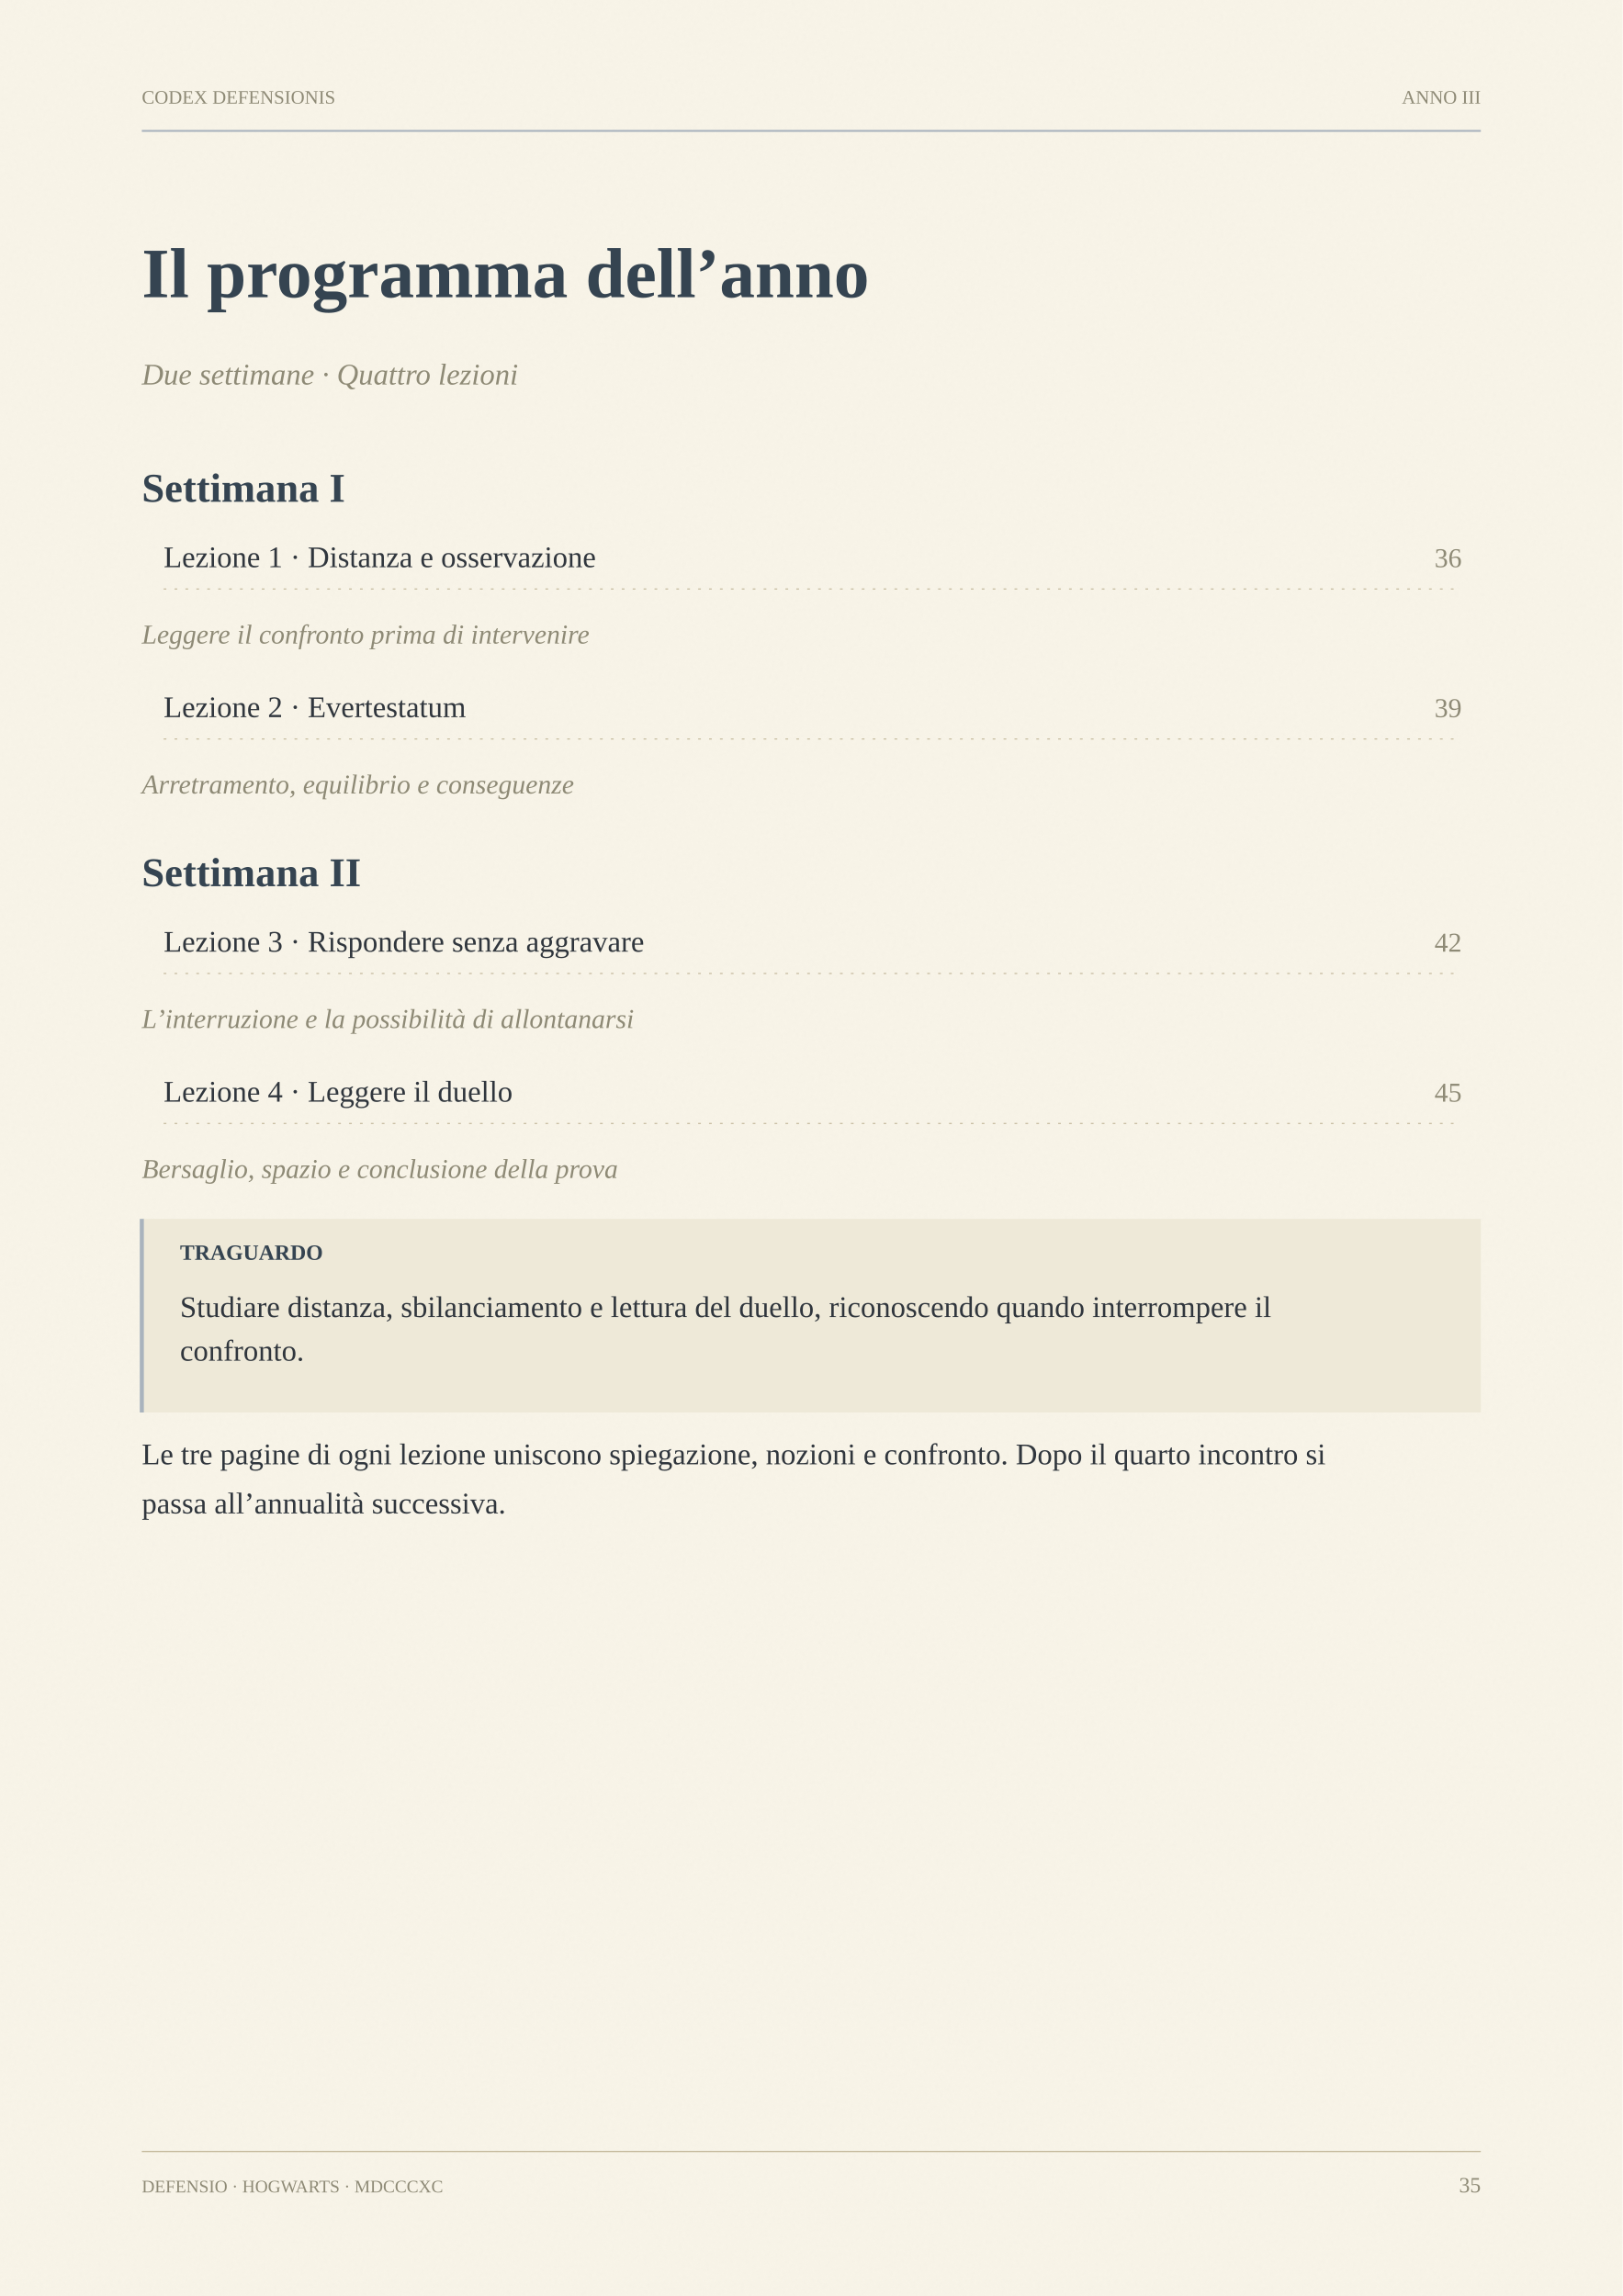
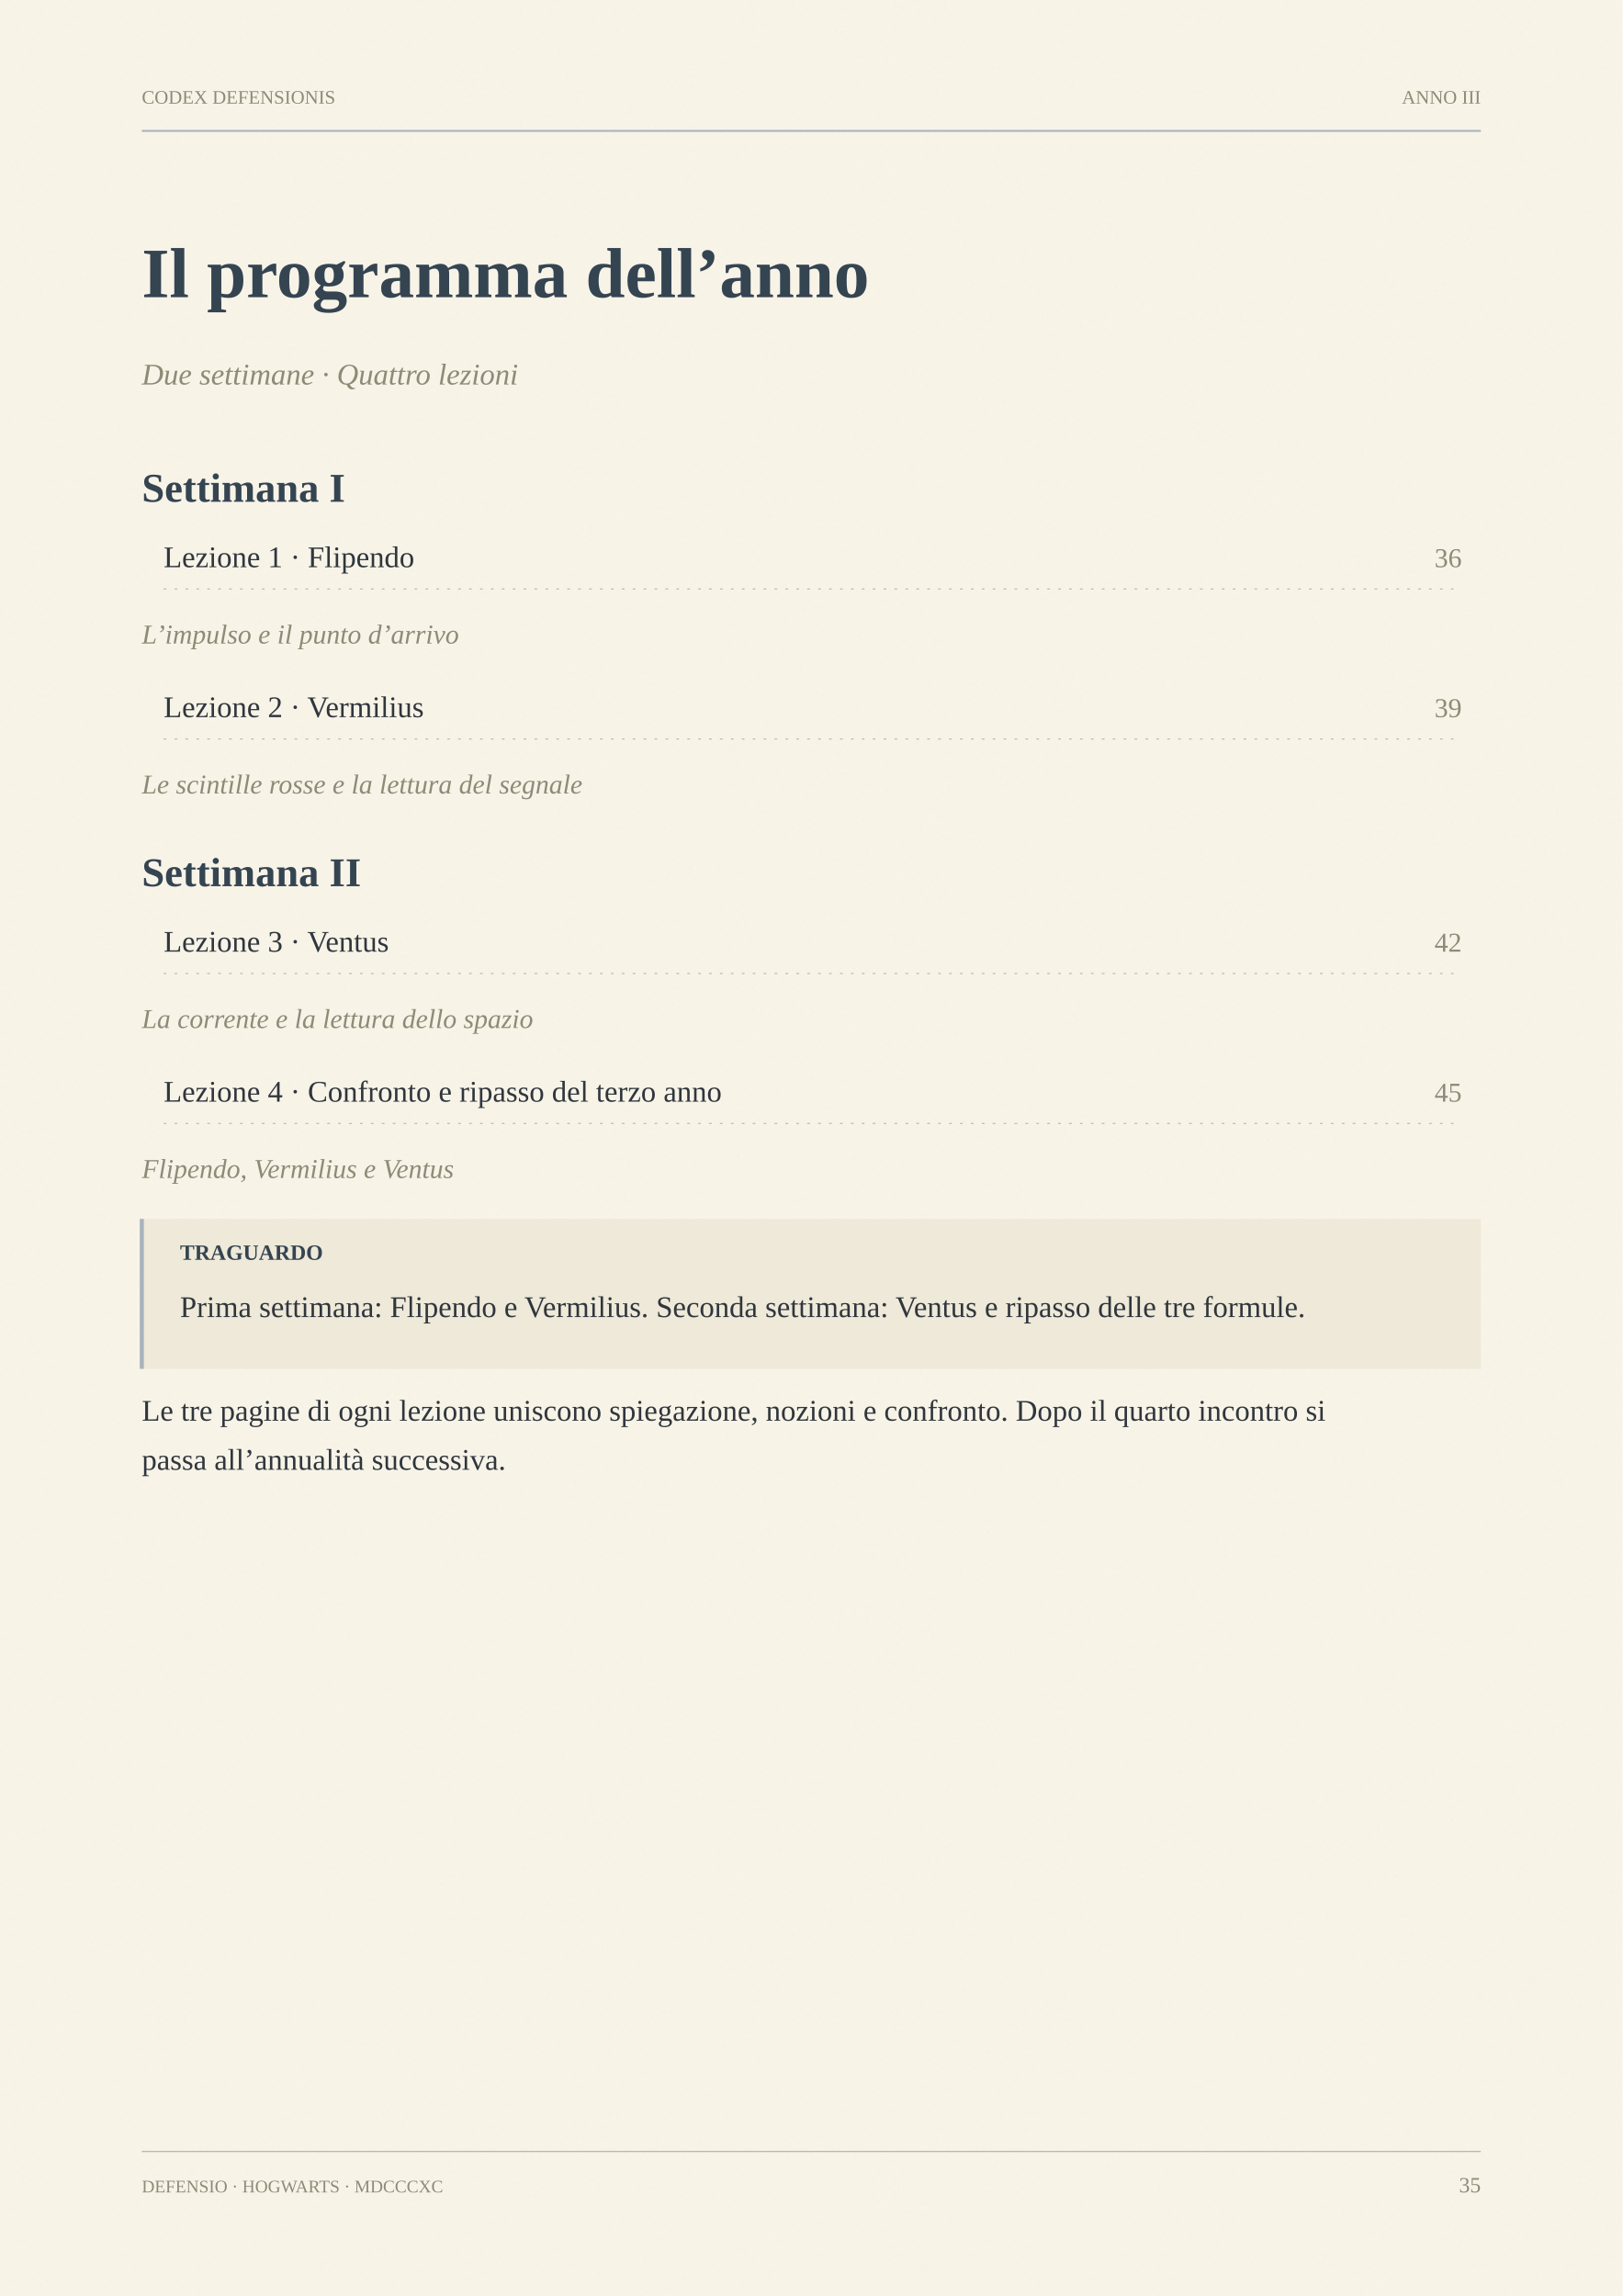
<svg xmlns="http://www.w3.org/2000/svg" width="595" height="842" viewBox="0 0 595 842">
  <defs>
    <filter id="grain">
      <feTurbulence type="fractalNoise" baseFrequency=".7" numOctaves="3" stitchTiles="stitch" />
      <feColorMatrix type="saturate" values="0" />
    </filter>
    <pattern id="paper" width="595" height="842" patternUnits="userSpaceOnUse">
      <rect width="595" height="842" filter="url(#grain)" opacity=".17" />
    </pattern>
    <linearGradient id="leather">
      <stop stop-color="#0e141a" />
      <stop offset=".12" stop-color="#394652" />
      <stop offset=".6" stop-color="#232f3b" />
      <stop offset="1" stop-color="#090e14" />
    </linearGradient>
  </defs>
  <rect width="595" height="842" fill="#f8f4e8" />
  <rect width="595" height="842" fill="url(#paper)" opacity=".17" />
  <text x="52" y="38" font-family="Georgia, Times New Roman, serif" font-size="7" fill="#8e8a76">CODEX DEFENSIONIS</text>
  <text x="543" y="38" font-family="Georgia, Times New Roman, serif" font-size="7" fill="#8e8a76" text-anchor="end">ANNO III</text>
  <path d="M52 48H543" stroke="#a9b3bd" stroke-width=".7" />
  <text x="52" y="109" font-family="Georgia, Times New Roman, serif" font-size="26" fill="#354451" font-weight="bold">Il programma dell’anno</text>
  <text x="52" y="141" font-family="Georgia, Times New Roman, serif" font-size="11" fill="#8e8a76" font-style="italic">Due settimane · Quattro lezioni</text>
  <text x="52" y="184" font-family="Georgia, Times New Roman, serif" font-size="15" fill="#354451" font-weight="bold">Settimana I</text>
-   <text x="60" y="208" font-family="Georgia, Times New Roman, serif" font-size="11" fill="#30363d">Lezione 1 · Distanza e osservazione</text>
+   <text x="60" y="208" font-family="Georgia, Times New Roman, serif" font-size="11" fill="#30363d">Lezione 1 · Flipendo</text>
  <text x="536" y="208" font-family="Georgia, Times New Roman, serif" font-size="10" fill="#8e8a76" text-anchor="end">36</text>
  <path d="M60 216H536" stroke="#c3b89b" stroke-dasharray="1 3" stroke-width=".4" />
-   <text x="52" y="236" font-family="Georgia, Times New Roman, serif" font-size="10" fill="#8e8a76" font-style="italic">Leggere il confronto prima di intervenire</text>
-   <text x="60" y="263" font-family="Georgia, Times New Roman, serif" font-size="11" fill="#30363d">Lezione 2 · Evertestatum</text>
+   <text x="52" y="236" font-family="Georgia, Times New Roman, serif" font-size="10" fill="#8e8a76" font-style="italic">L’impulso e il punto d’arrivo</text>
+   <text x="60" y="263" font-family="Georgia, Times New Roman, serif" font-size="11" fill="#30363d">Lezione 2 · Vermilius</text>
  <text x="536" y="263" font-family="Georgia, Times New Roman, serif" font-size="10" fill="#8e8a76" text-anchor="end">39</text>
  <path d="M60 271H536" stroke="#c3b89b" stroke-dasharray="1 3" stroke-width=".4" />
-   <text x="52" y="291" font-family="Georgia, Times New Roman, serif" font-size="10" fill="#8e8a76" font-style="italic">Arretramento, equilibrio e conseguenze</text>
+   <text x="52" y="291" font-family="Georgia, Times New Roman, serif" font-size="10" fill="#8e8a76" font-style="italic">Le scintille rosse e la lettura del segnale</text>
  <text x="52" y="325" font-family="Georgia, Times New Roman, serif" font-size="15" fill="#354451" font-weight="bold">Settimana II</text>
-   <text x="60" y="349" font-family="Georgia, Times New Roman, serif" font-size="11" fill="#30363d">Lezione 3 · Rispondere senza aggravare</text>
+   <text x="60" y="349" font-family="Georgia, Times New Roman, serif" font-size="11" fill="#30363d">Lezione 3 · Ventus</text>
  <text x="536" y="349" font-family="Georgia, Times New Roman, serif" font-size="10" fill="#8e8a76" text-anchor="end">42</text>
  <path d="M60 357H536" stroke="#c3b89b" stroke-dasharray="1 3" stroke-width=".4" />
-   <text x="52" y="377" font-family="Georgia, Times New Roman, serif" font-size="10" fill="#8e8a76" font-style="italic">L’interruzione e la possibilità di allontanarsi</text>
-   <text x="60" y="404" font-family="Georgia, Times New Roman, serif" font-size="11" fill="#30363d">Lezione 4 · Leggere il duello</text>
+   <text x="52" y="377" font-family="Georgia, Times New Roman, serif" font-size="10" fill="#8e8a76" font-style="italic">La corrente e la lettura dello spazio</text>
+   <text x="60" y="404" font-family="Georgia, Times New Roman, serif" font-size="11" fill="#30363d">Lezione 4 · Confronto e ripasso del terzo anno</text>
  <text x="536" y="404" font-family="Georgia, Times New Roman, serif" font-size="10" fill="#8e8a76" text-anchor="end">45</text>
  <path d="M60 412H536" stroke="#c3b89b" stroke-dasharray="1 3" stroke-width=".4" />
-   <text x="52" y="432" font-family="Georgia, Times New Roman, serif" font-size="10" fill="#8e8a76" font-style="italic">Bersaglio, spazio e conclusione della prova</text>
-   <rect x="52" y="447" width="491" height="71" fill="#eee9d8" />
-   <path d="M52 447v71" stroke="#a9b3bd" stroke-width="1.5" />
+   <text x="52" y="432" font-family="Georgia, Times New Roman, serif" font-size="10" fill="#8e8a76" font-style="italic">Flipendo, Vermilius e Ventus</text>
+   <rect x="52" y="447" width="491" height="55" fill="#eee9d8" />
+   <path d="M52 447v55" stroke="#a9b3bd" stroke-width="1.5" />
  <text x="66" y="462" font-family="Georgia, Times New Roman, serif" font-size="8" fill="#354451" font-weight="bold">TRAGUARDO</text>
-   <text x="66" y="483" font-family="Georgia, Times New Roman, serif" font-size="11" fill="#30363d">Studiare distanza, sbilanciamento e lettura del duello, riconoscendo quando interrompere il</text>
-   <text x="66" y="499" font-family="Georgia, Times New Roman, serif" font-size="11" fill="#30363d">confronto.</text>
-   <text x="52" y="537" font-family="Georgia, Times New Roman, serif" font-size="11" fill="#30363d">Le tre pagine di ogni lezione uniscono spiegazione, nozioni e confronto. Dopo il quarto incontro si</text>
-   <text x="52" y="555" font-family="Georgia, Times New Roman, serif" font-size="11" fill="#30363d">passa all’annualità successiva.</text>
+   <text x="66" y="483" font-family="Georgia, Times New Roman, serif" font-size="11" fill="#30363d">Prima settimana: Flipendo e Vermilius. Seconda settimana: Ventus e ripasso delle tre formule.</text>
+   <text x="52" y="521" font-family="Georgia, Times New Roman, serif" font-size="11" fill="#30363d">Le tre pagine di ogni lezione uniscono spiegazione, nozioni e confronto. Dopo il quarto incontro si</text>
+   <text x="52" y="539" font-family="Georgia, Times New Roman, serif" font-size="11" fill="#30363d">passa all’annualità successiva.</text>
  <path d="M52 789H543" stroke="#c3b89b" stroke-width=".45" />
  <text x="52" y="804" font-family="Georgia, Times New Roman, serif" font-size="6.5" fill="#8e8a76">DEFENSIO · HOGWARTS · MDCCCXC</text>
  <text x="543" y="804" font-family="Georgia, Times New Roman, serif" font-size="8" fill="#8e8a76" text-anchor="end">35</text>
</svg>
